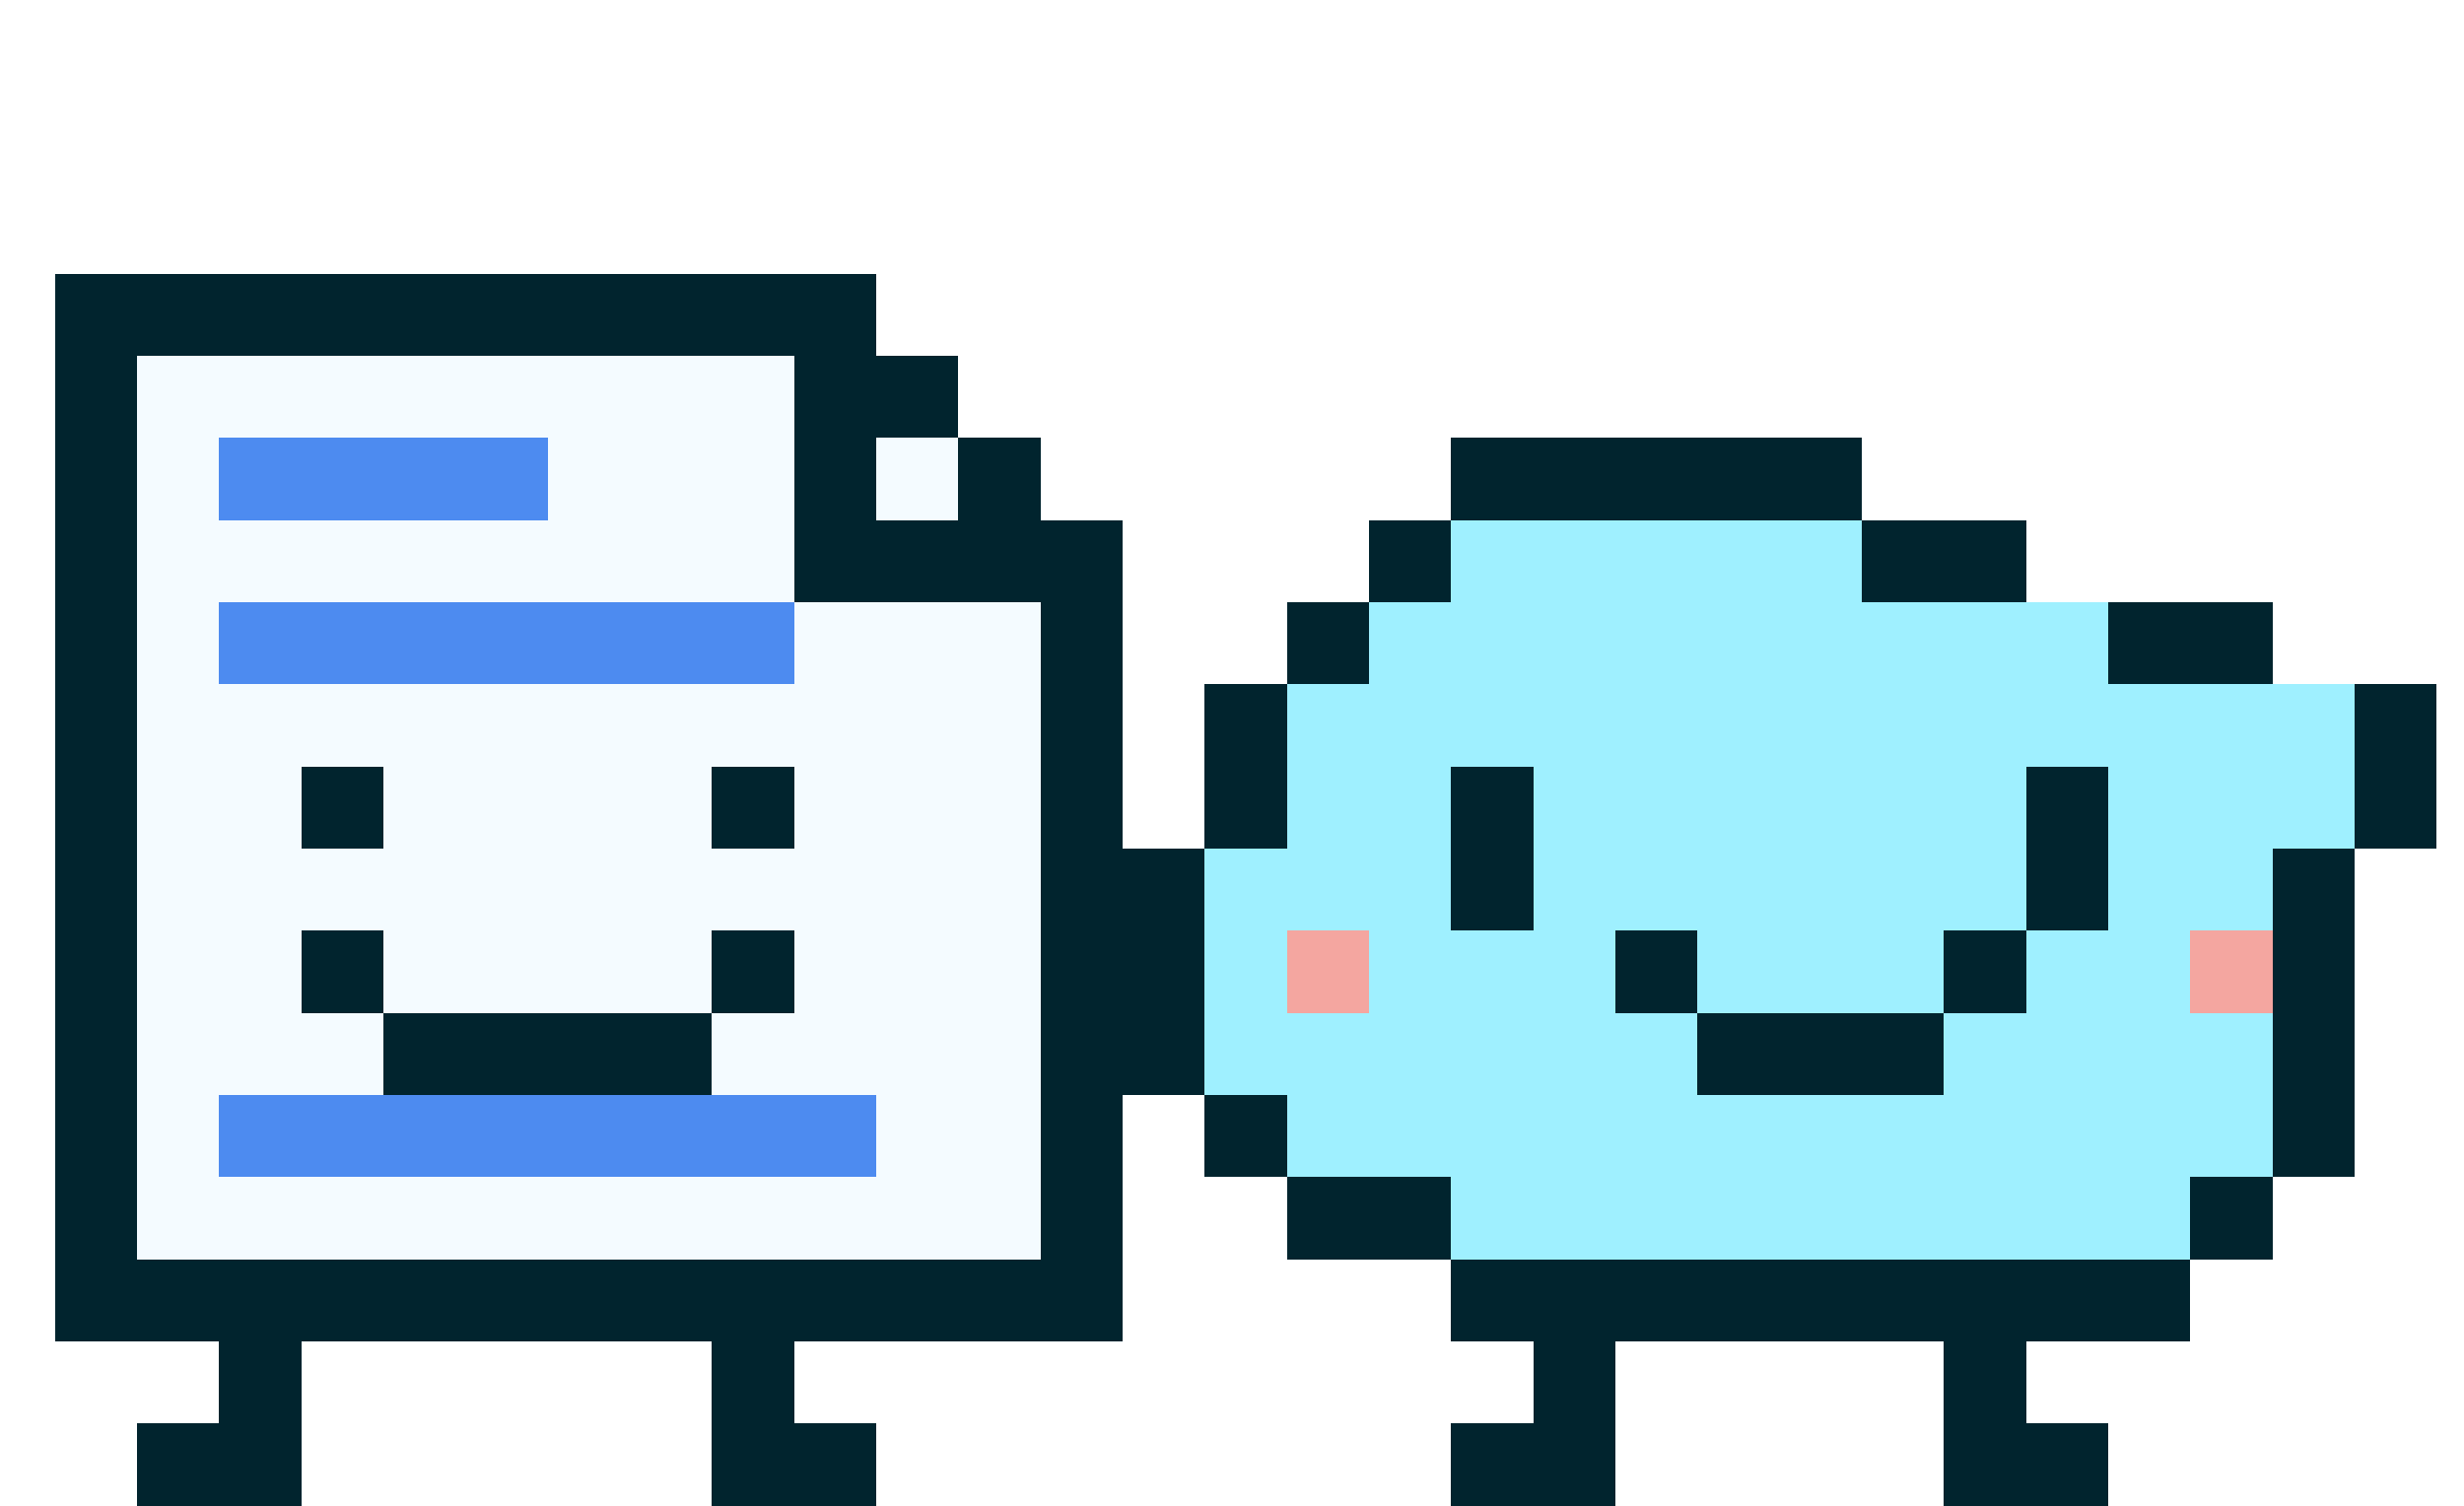
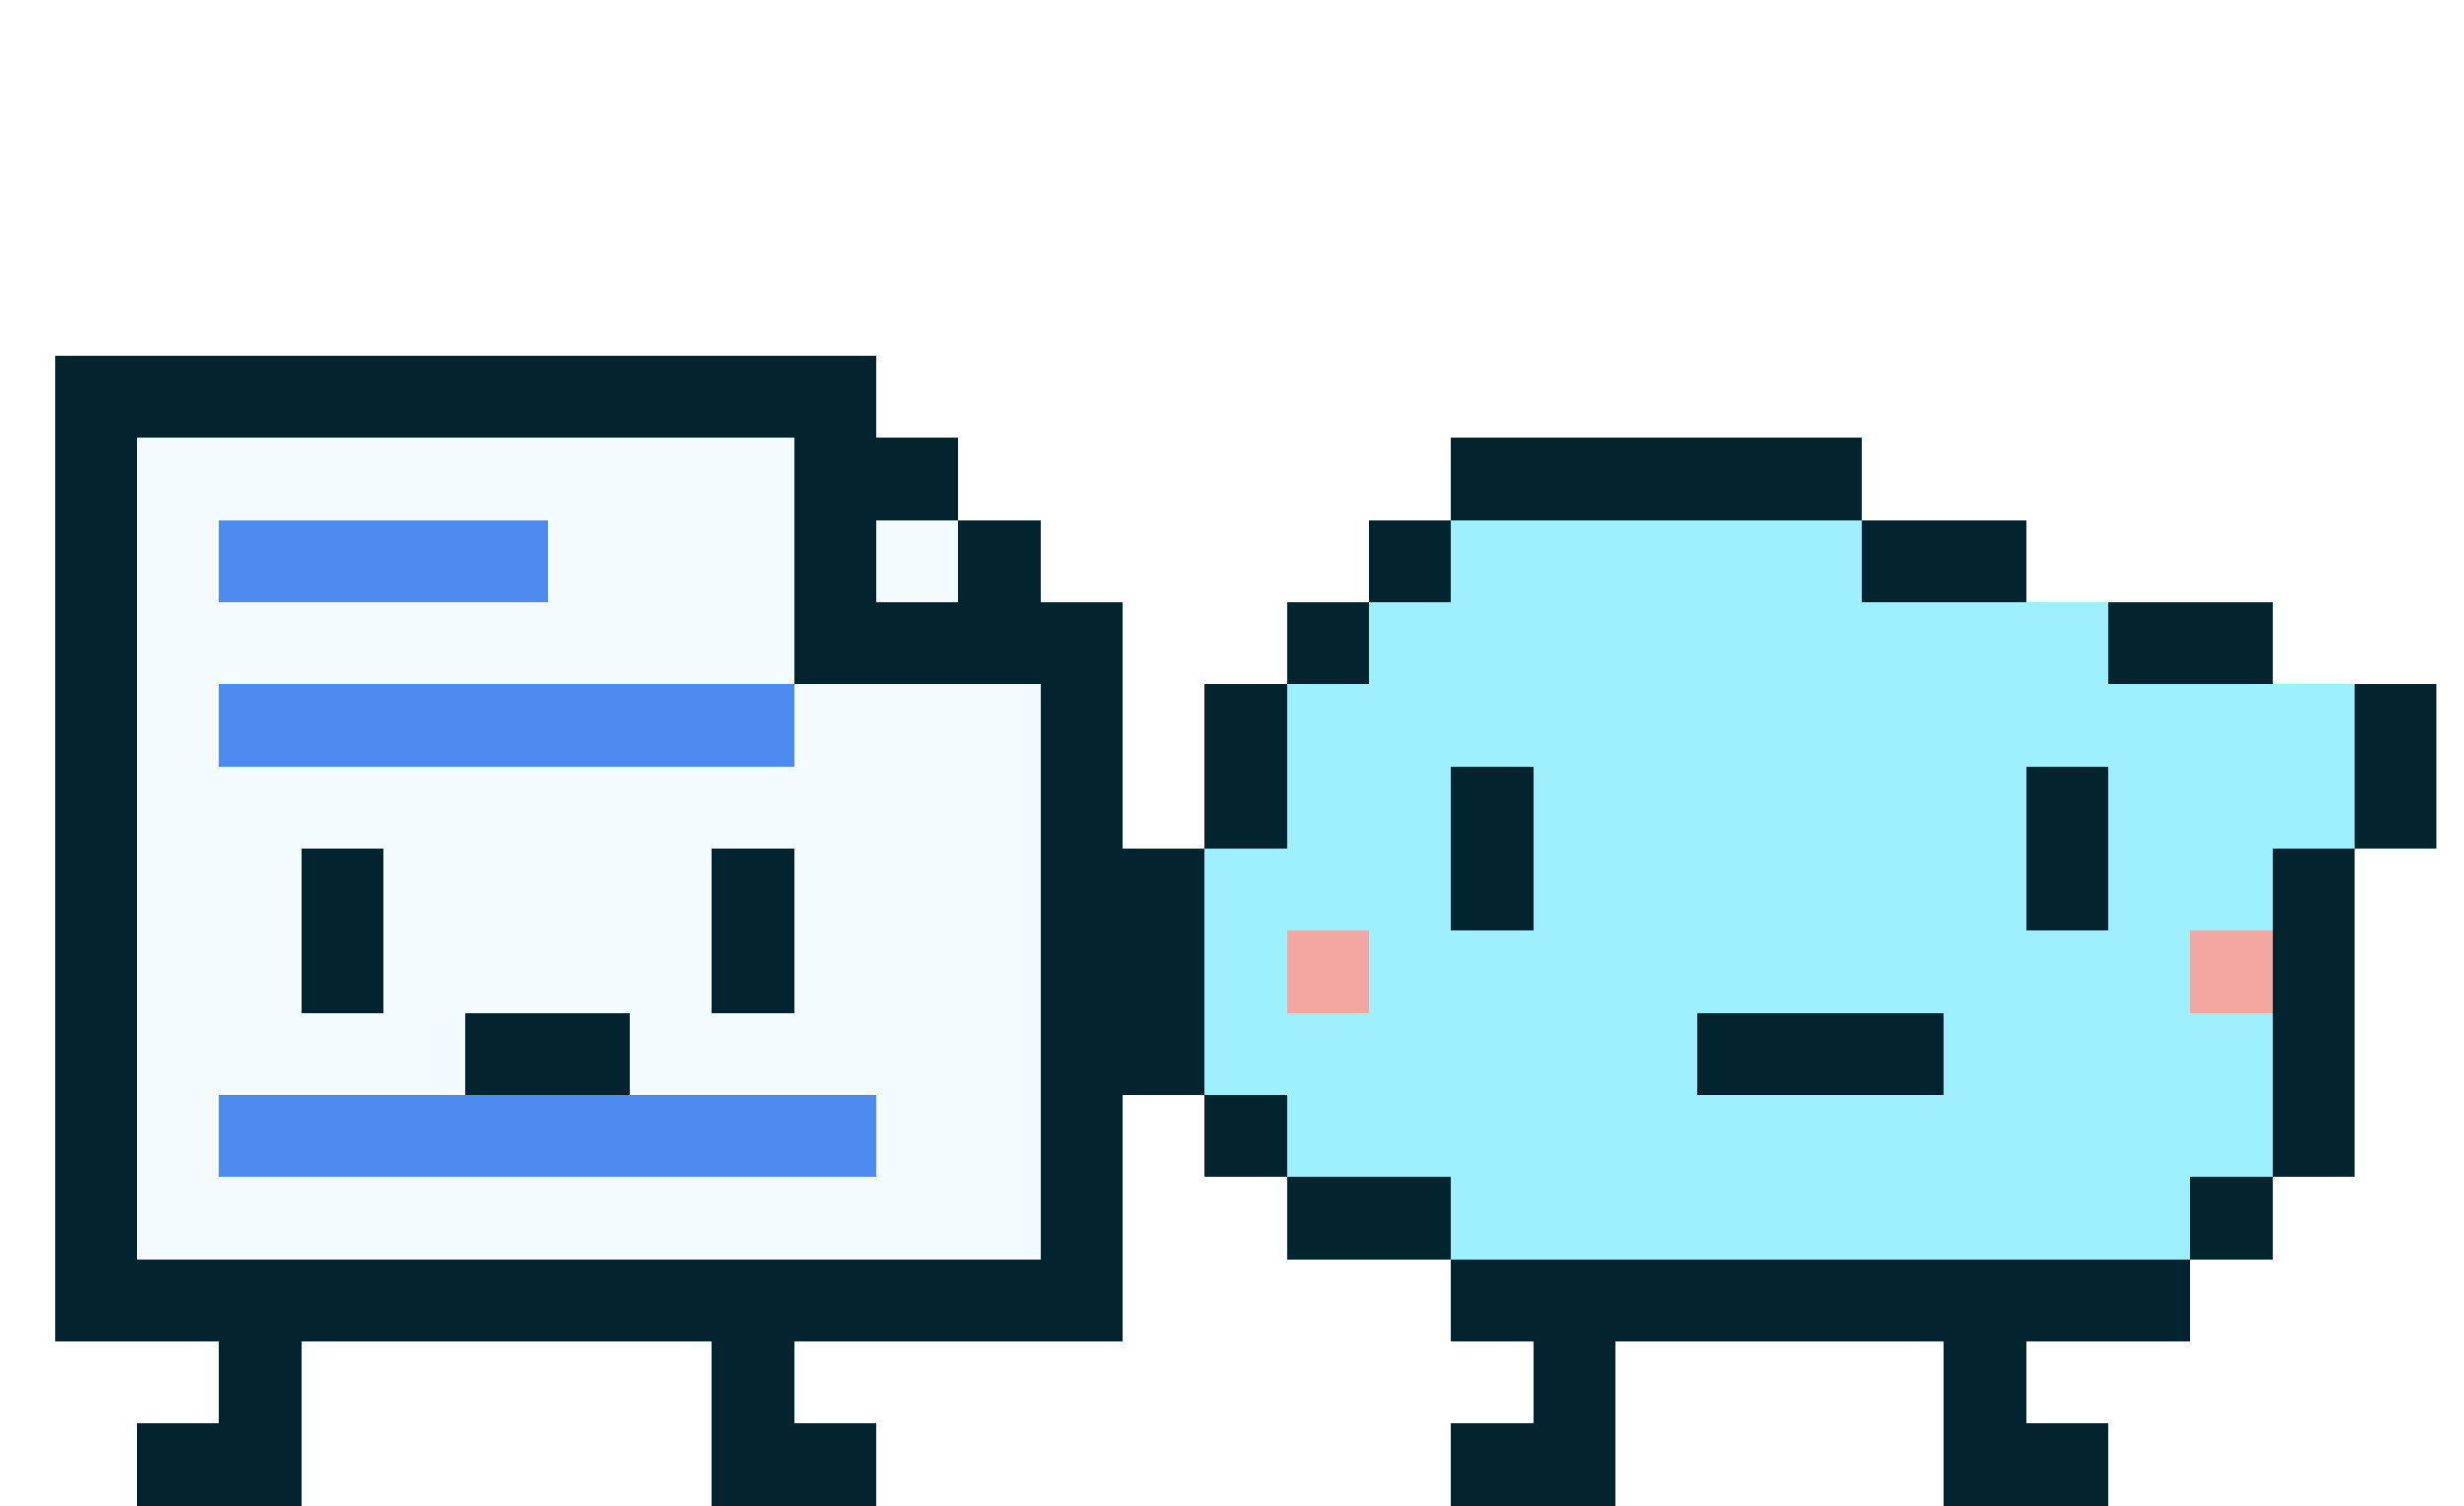
<svg xmlns="http://www.w3.org/2000/svg" viewBox="0 0 360 220" width="360" height="220" shape-rendering="crispEdges">
-   <path fill="#01242e" d="M8 40h120v12h-120zM8 52h12v12h-12zM116 52h24v12h-24zM8 64h12v12h-12zM116 64h12v12h-12zM140 64h12v12h-12zM8 76h12v12h-12zM116 76h48v12h-48zM8 88h12v12h-12zM152 88h12v12h-12zM8 100h12v12h-12zM152 100h12v12h-12zM8 112h12v12h-12zM44 112h12v12h-12zM104 112h12v12h-12zM152 112h12v12h-12zM8 124h12v12h-12zM152 124h12v12h-12zM8 136h12v12h-12zM44 136h12v12h-12zM104 136h12v12h-12zM152 136h12v12h-12zM8 148h12v12h-12zM56 148h48v12h-48zM152 148h12v12h-12zM8 160h12v12h-12zM152 160h12v12h-12zM8 172h12v12h-12zM152 172h12v12h-12zM8 184h156v12h-156zM32 196h12v12h-12zM104 196h12v12h-12zM20 208h24v12h-24zM104 208h24v12h-24zM212 64h60v12h-60zM200 76h12v12h-12zM272 76h24v12h-24zM188 88h12v12h-12zM308 88h24v12h-24zM176 100h12v12h-12zM344 100h12v12h-12zM176 112h12v12h-12zM212 112h12v12h-12zM296 112h12v12h-12zM344 112h12v12h-12zM164 124h12v12h-12zM212 124h12v12h-12zM296 124h12v12h-12zM332 124h12v12h-12zM164 136h12v12h-12zM236 136h12v12h-12zM284 136h12v12h-12zM332 136h12v12h-12zM164 148h12v12h-12zM248 148h36v12h-36zM332 148h12v12h-12zM176 160h12v12h-12zM332 160h12v12h-12zM188 172h24v12h-24zM320 172h12v12h-12zM212 184h108v12h-108zM224 196h12v12h-12zM284 196h12v12h-12zM212 208h24v12h-24zM284 208h24v12h-24z" />
-   <path fill="#f4fbff" d="M20 52h96v12h-96zM20 64h12v12h-12zM80 64h36v12h-36zM128 64h12v12h-12zM20 76h96v12h-96zM20 88h12v12h-12zM116 88h36v12h-36zM20 100h132v12h-132zM20 112h24v12h-24zM56 112h48v12h-48zM116 112h36v12h-36zM20 124h132v12h-132zM20 136h24v12h-24zM56 136h48v12h-48zM116 136h36v12h-36zM20 148h36v12h-36zM104 148h48v12h-48zM20 160h12v12h-12zM128 160h24v12h-24zM20 172h132v12h-132z" />
-   <path fill="#4d8bf0" d="M32 64h48v12h-48zM32 88h84v12h-84zM32 160h96v12h-96z" />
-   <path fill="#9ff0ff" d="M212 76h60v12h-60zM200 88h108v12h-108zM188 100h156v12h-156zM188 112h24v12h-24zM224 112h72v12h-72zM308 112h36v12h-36zM176 124h36v12h-36zM224 124h72v12h-72zM308 124h24v12h-24zM176 136h12v12h-12zM200 136h36v12h-36zM248 136h36v12h-36zM296 136h24v12h-24zM176 148h72v12h-72zM284 148h48v12h-48zM188 160h144v12h-144zM212 172h108v12h-108z" />
+   <path fill="#01242e" d="M8 52h120v12h-120zM8 64h12v12h-12zM116 64h24v12h-24zM8 76h12v12h-12zM116 76h12v12h-12zM140 76h12v12h-12zM8 88h12v12h-12zM116 88h48v12h-48zM8 100h12v12h-12zM152 100h12v12h-12zM8 112h12v12h-12zM152 112h12v12h-12zM8 124h12v12h-12zM44 124h12v12h-12zM104 124h12v12h-12zM152 124h12v12h-12zM8 136h12v12h-12zM44 136h12v12h-12zM104 136h12v12h-12zM152 136h12v12h-12zM8 148h12v12h-12zM68 148h24v12h-24zM152 148h12v12h-12zM8 160h12v12h-12zM152 160h12v12h-12zM8 172h12v12h-12zM152 172h12v12h-12zM8 184h156v12h-156zM32 196h12v12h-12zM104 196h12v12h-12zM20 208h24v12h-24zM104 208h24v12h-24zM212 64h60v12h-60zM200 76h12v12h-12zM272 76h24v12h-24zM188 88h12v12h-12zM308 88h24v12h-24zM176 100h12v12h-12zM344 100h12v12h-12zM176 112h12v12h-12zM212 112h12v12h-12zM296 112h12v12h-12zM344 112h12v12h-12zM164 124h12v12h-12zM212 124h12v12h-12zM296 124h12v12h-12zM332 124h12v12h-12zM164 136h12v12h-12zM332 136h12v12h-12zM164 148h12v12h-12zM248 148h36v12h-36zM332 148h12v12h-12zM176 160h12v12h-12zM332 160h12v12h-12zM188 172h24v12h-24zM320 172h12v12h-12zM212 184h108v12h-108zM224 196h12v12h-12zM284 196h12v12h-12zM212 208h24v12h-24zM284 208h24v12h-24z" />
+   <path fill="#f4fbff" d="M20 64h96v12h-96zM20 76h12v12h-12zM80 76h36v12h-36zM128 76h12v12h-12zM20 88h96v12h-96zM20 100h12v12h-12zM116 100h36v12h-36zM20 112h132v12h-132zM20 124h24v12h-24zM56 124h48v12h-48zM116 124h36v12h-36zM20 136h24v12h-24zM56 136h48v12h-48zM116 136h36v12h-36zM20 148h48v12h-48zM92 148h60v12h-60zM20 160h12v12h-12zM128 160h24v12h-24zM20 172h132v12h-132z" />
+   <path fill="#4d8bf0" d="M32 76h48v12h-48zM32 100h84v12h-84zM32 160h96v12h-96z" />
+   <path fill="#9ff0ff" d="M212 76h60v12h-60zM200 88h108v12h-108zM188 100h156v12h-156zM188 112h24v12h-24zM224 112h72v12h-72zM308 112h36v12h-36zM176 124h36v12h-36zM224 124h72v12h-72zM308 124h24v12h-24zM176 136h12v12h-12zM200 136h120v12h-120zM176 148h72v12h-72zM284 148h48v12h-48zM188 160h144v12h-144zM212 172h108v12h-108z" />
  <path fill="#f4a6a0" d="M188 136h12v12h-12zM320 136h12v12h-12z" />
</svg>
